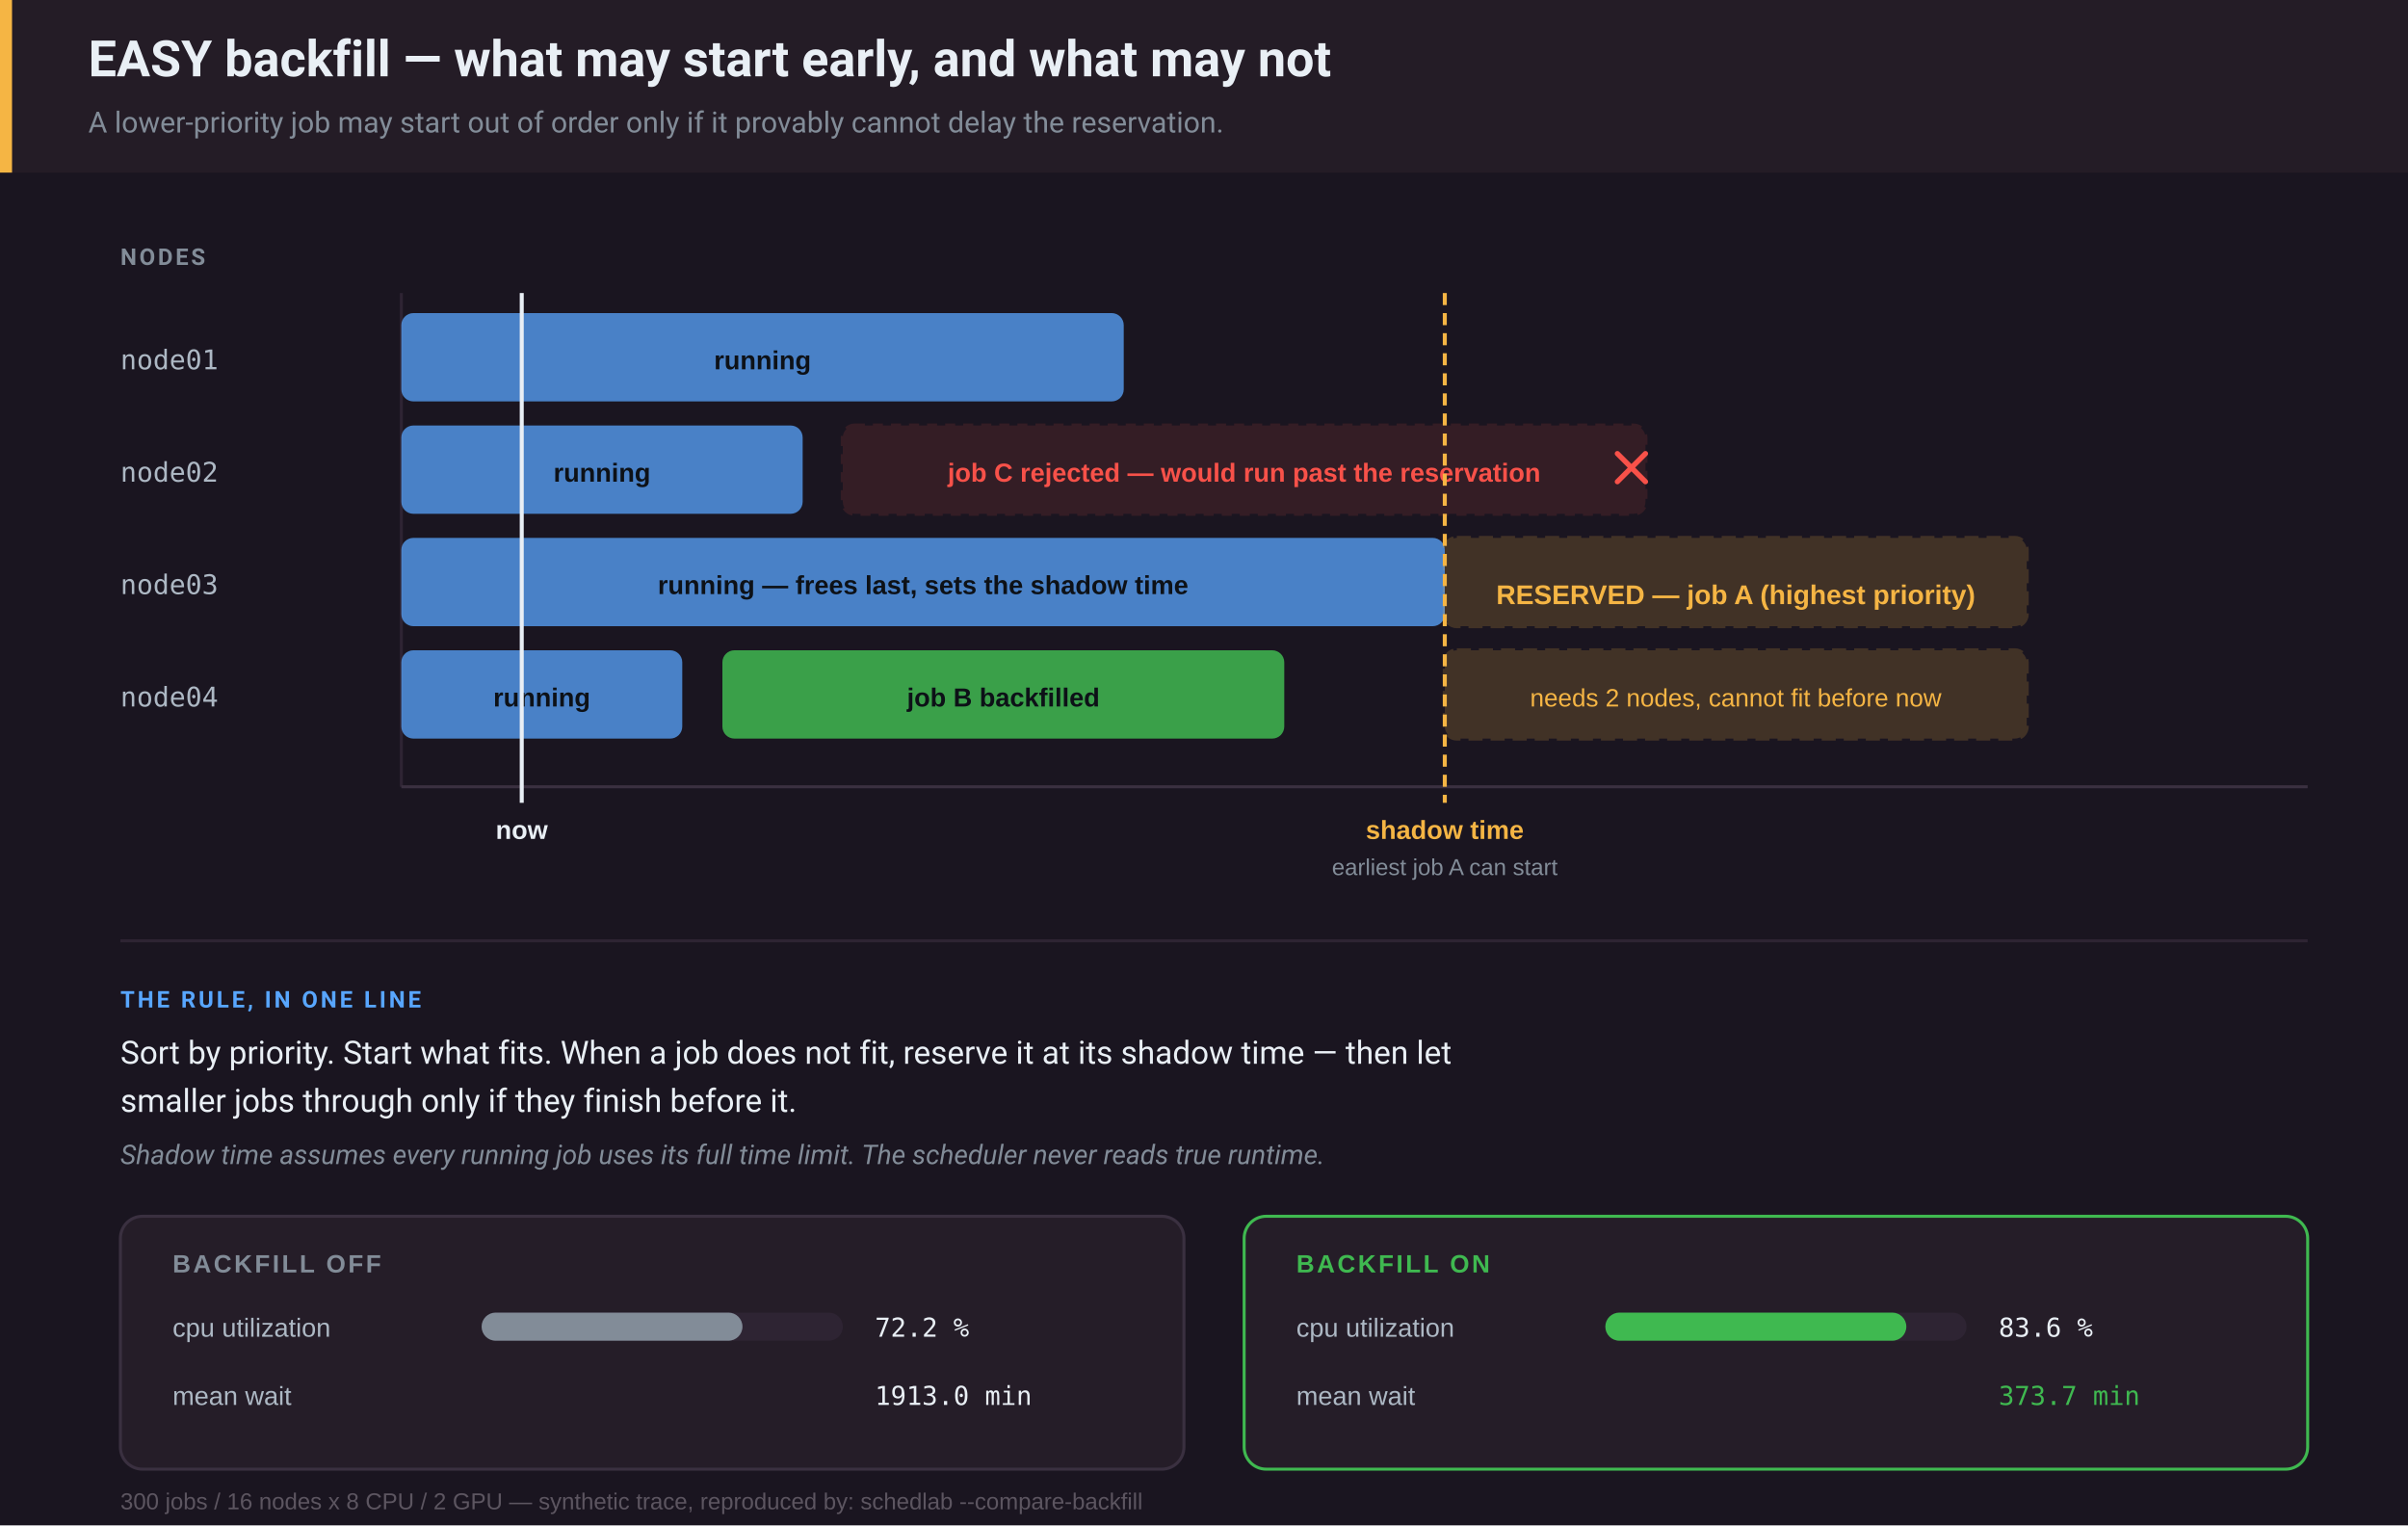
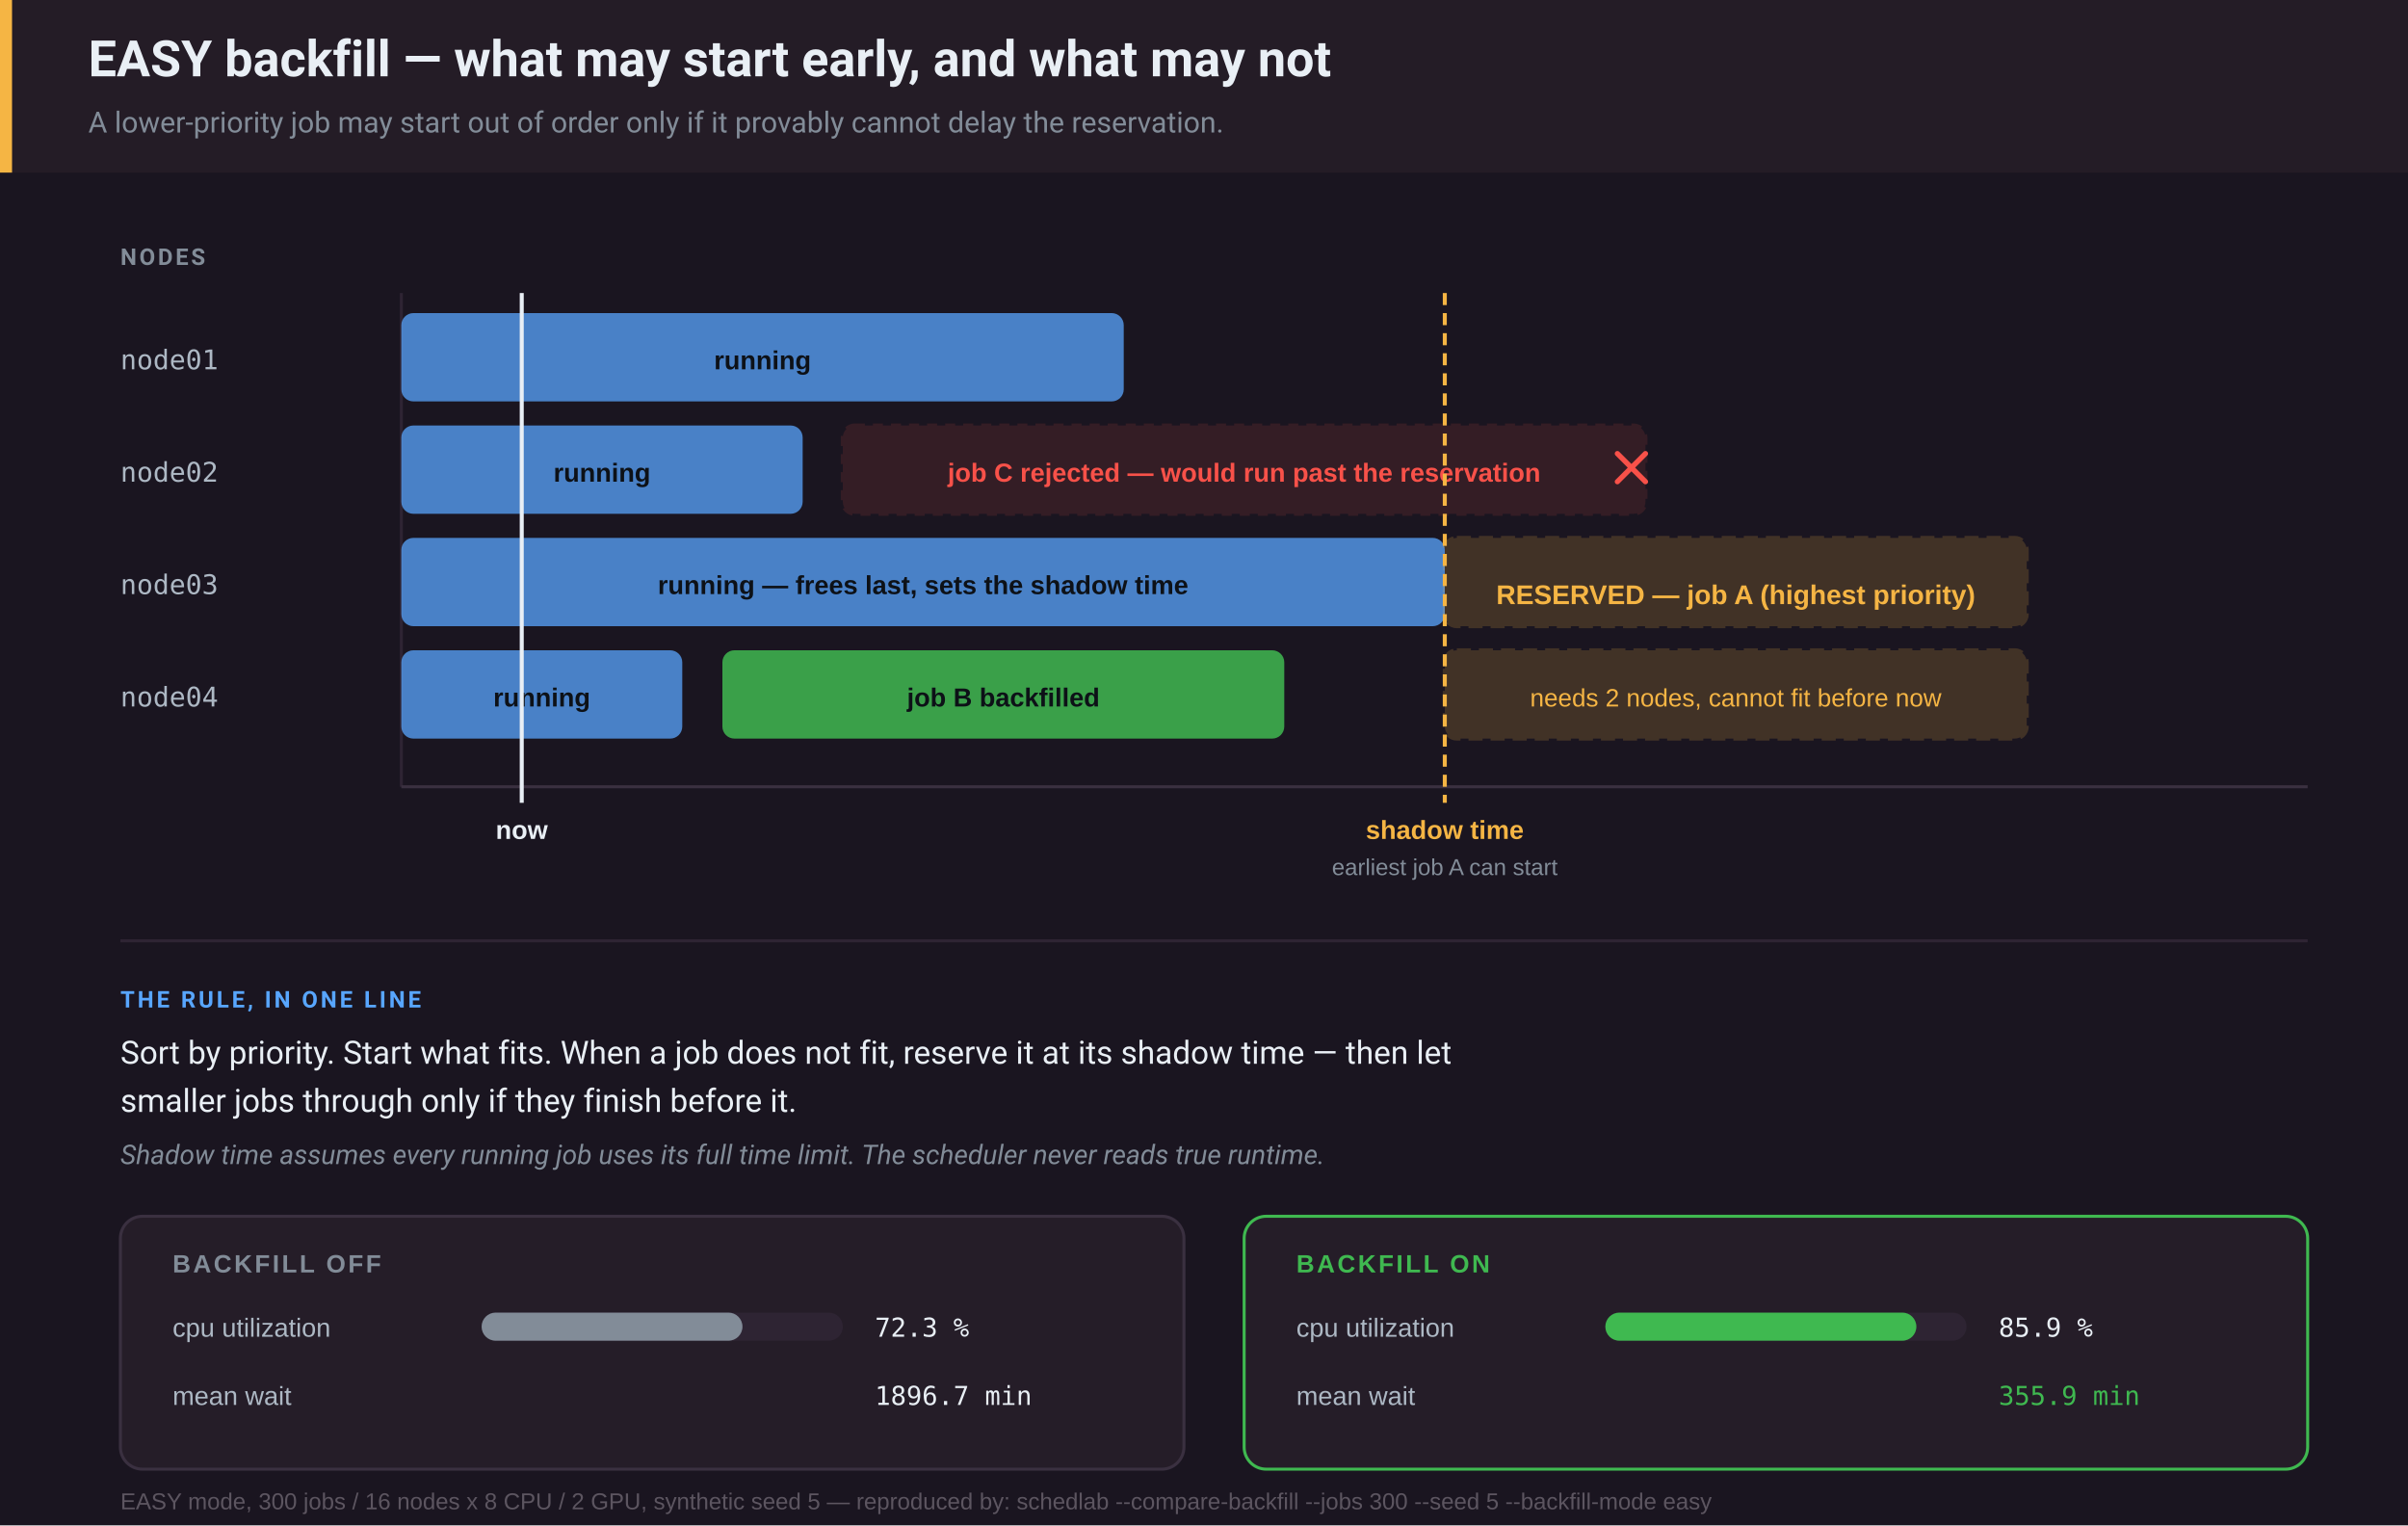
<svg xmlns="http://www.w3.org/2000/svg" width="1200" height="760" viewBox="0 0 1200 760" role="img" aria-labelledby="ttl dsc">
  <rect width="1200" height="760" fill="#1a1520" />
  <rect width="1200" height="86" fill="#241c26" />
  <rect width="6" height="86" fill="#f5b544" />
  <text x="44" y="38" font-family="ui-sans-serif,-apple-system,Segoe UI,Roboto,Helvetica,Arial,sans-serif" font-size="25" font-weight="700" fill="#e9eff5">EASY backfill — what may start early, and what may not</text>
  <text x="44" y="66" font-family="ui-sans-serif,-apple-system,Segoe UI,Roboto,Helvetica,Arial,sans-serif" font-size="14.5" fill="#828c98">A lower-priority job may start out of order only if it provably cannot delay the reservation.</text>
  <text x="60" y="132" font-family="ui-sans-serif,-apple-system,Segoe UI,Roboto,Arial,sans-serif" font-size="11.5" letter-spacing="1.3" font-weight="700" fill="#828c98">NODES</text>
  <line x1="200" y1="146" x2="200" y2="392" stroke="#2e2433" stroke-width="1.5" />
  <line x1="200" y1="392" x2="1150" y2="392" stroke="#3a3040" stroke-width="1.5" />
  <text x="60" y="184" font-family="ui-monospace,SFMono-Regular,Menlo,Consolas,monospace" font-size="13.5" fill="#adb8c4">node01</text>
  <text x="60" y="240" font-family="ui-monospace,SFMono-Regular,Menlo,Consolas,monospace" font-size="13.5" fill="#adb8c4">node02</text>
  <text x="60" y="296" font-family="ui-monospace,SFMono-Regular,Menlo,Consolas,monospace" font-size="13.5" fill="#adb8c4">node03</text>
  <text x="60" y="352" font-family="ui-monospace,SFMono-Regular,Menlo,Consolas,monospace" font-size="13.5" fill="#adb8c4">node04</text>
  <rect x="200" y="156" width="360" height="44" rx="6" fill="#58a6ff" opacity="0.75" />
  <text x="380" y="184" font-family="ui-sans-serif,Arial,sans-serif" font-size="13" fill="#0d1117" font-weight="600" text-anchor="middle">running</text>
  <rect x="200" y="212" width="200" height="44" rx="6" fill="#58a6ff" opacity="0.75" />
  <text x="300" y="240" font-family="ui-sans-serif,Arial,sans-serif" font-size="13" fill="#0d1117" font-weight="600" text-anchor="middle">running</text>
  <rect x="200" y="268" width="520" height="44" rx="6" fill="#58a6ff" opacity="0.75" />
  <text x="460" y="296" font-family="ui-sans-serif,Arial,sans-serif" font-size="13" fill="#0d1117" font-weight="600" text-anchor="middle">running — frees last, sets the shadow time</text>
  <rect x="200" y="324" width="140" height="44" rx="6" fill="#58a6ff" opacity="0.75" />
  <text x="270" y="352" font-family="ui-sans-serif,Arial,sans-serif" font-size="13" fill="#0d1117" font-weight="600" text-anchor="middle">running</text>
  <rect x="720" y="268" width="290" height="44" rx="6" fill="#f5b544" opacity="0.18" stroke="#f5b544" stroke-width="2" stroke-dasharray="7 4" />
  <rect x="720" y="324" width="290" height="44" rx="6" fill="#f5b544" opacity="0.18" stroke="#f5b544" stroke-width="2" stroke-dasharray="7 4" />
  <text x="865" y="301" font-family="ui-sans-serif,Arial,sans-serif" font-size="13.5" fill="#f5b544" font-weight="700" text-anchor="middle">RESERVED — job A (highest priority)</text>
  <text x="865" y="352" font-family="ui-sans-serif,Arial,sans-serif" font-size="12.5" fill="#f5b544" text-anchor="middle">needs 2 nodes, cannot fit before now</text>
  <rect x="360" y="324" width="280" height="44" rx="6" fill="#3fb950" opacity="0.85">
    <animate attributeName="opacity" values="0.85;0.42;0.85" dur="2.2s" repeatCount="indefinite" />
  </rect>
  <text x="500" y="352" font-family="ui-sans-serif,Arial,sans-serif" font-size="13" fill="#0d1117" font-weight="700" text-anchor="middle">job B backfilled</text>
  <rect x="420" y="212" width="400" height="44" rx="6" fill="#f85149" opacity="0.12" stroke="#f85149" stroke-width="2" stroke-dasharray="5 4" />
  <text x="620" y="240" font-family="ui-sans-serif,Arial,sans-serif" font-size="13" fill="#f85149" font-weight="600" text-anchor="middle">job C rejected — would run past the reservation</text>
  <path d="M806,226 L820,240 M820,226 L806,240" stroke="#f85149" stroke-width="2.6" stroke-linecap="round" fill="none">
    <animate attributeName="opacity" values="1;0.3;1" dur="1.6s" repeatCount="indefinite" />
  </path>
  <line x1="260" y1="146" x2="260" y2="400" stroke="#e9eff5" stroke-width="2" />
  <text x="260" y="418" font-family="ui-sans-serif,Arial,sans-serif" font-size="13" fill="#e9eff5" font-weight="700" text-anchor="middle">now</text>
  <line x1="720" y1="146" x2="720" y2="400" stroke="#f5b544" stroke-width="2" stroke-dasharray="6 4" />
  <text x="720" y="418" font-family="ui-sans-serif,Arial,sans-serif" font-size="13" fill="#f5b544" font-weight="700" text-anchor="middle">shadow time</text>
  <text x="720" y="436" font-family="ui-sans-serif,Arial,sans-serif" font-size="11.5" fill="#828c98" text-anchor="middle">earliest job A can start</text>
  <line x1="260" y1="146" x2="260" y2="392" stroke="#58a6ff" stroke-width="2" opacity="0">
    <animate attributeName="x1" values="260;1140" dur="6s" repeatCount="indefinite" />
    <animate attributeName="x2" values="260;1140" dur="6s" repeatCount="indefinite" />
    <animate attributeName="opacity" values="0;0.5;0.5;0" keyTimes="0;0.05;0.9;1" dur="6s" repeatCount="indefinite" />
  </line>
  <rect x="60" y="468" width="1090" height="1.5" fill="#2e2433" />
  <text x="60" y="502" font-family="ui-sans-serif,-apple-system,Segoe UI,Roboto,Arial,sans-serif" font-size="11.5" letter-spacing="1.4" font-weight="700" fill="#58a6ff">THE RULE, IN ONE LINE</text>
  <text x="60" y="530" font-family="ui-sans-serif,-apple-system,Segoe UI,Roboto,Arial,sans-serif" font-size="16" fill="#e9eff5">Sort by priority. Start what fits. When a job does not fit, reserve it at its shadow time — then let</text>
  <text x="60" y="554" font-family="ui-sans-serif,-apple-system,Segoe UI,Roboto,Arial,sans-serif" font-size="16" fill="#e9eff5">smaller jobs through only if they finish before it.</text>
  <text x="60" y="580" font-family="ui-sans-serif,-apple-system,Segoe UI,Roboto,Arial,sans-serif" font-size="13.5" font-style="italic" fill="#828c98">Shadow time assumes every running job uses its full time limit. The scheduler never reads true runtime.</text>
  <rect x="60" y="606" width="530" height="126" rx="11" fill="#251d28" stroke="#3a3040" stroke-width="1.5" />
  <text x="86" y="634" font-family="ui-sans-serif,Arial,sans-serif" font-size="12.5" letter-spacing="1.2" font-weight="700" fill="#828c98">BACKFILL OFF</text>
  <text x="86" y="666" font-family="ui-sans-serif,Arial,sans-serif" font-size="13" fill="#adb8c4">cpu utilization</text>
  <rect x="240" y="654" width="180" height="14" rx="7" fill="#2e2433" />
  <rect x="240" y="654" width="130" height="14" rx="7" fill="#828c98" />
-   <text x="436" y="666" font-family="ui-monospace,Menlo,monospace" font-size="13" fill="#e9eff5">72.2 %</text>
+   <text x="436" y="666" font-family="ui-monospace,Menlo,monospace" font-size="13" fill="#e9eff5">72.3 %</text>
  <text x="86" y="700" font-family="ui-sans-serif,Arial,sans-serif" font-size="13" fill="#adb8c4">mean wait</text>
-   <text x="436" y="700" font-family="ui-monospace,Menlo,monospace" font-size="13" fill="#e9eff5">1913.0 min</text>
+   <text x="436" y="700" font-family="ui-monospace,Menlo,monospace" font-size="13" fill="#e9eff5">1896.7 min</text>
  <rect x="620" y="606" width="530" height="126" rx="11" fill="#251d28" stroke="#3fb950" stroke-width="1.5" />
  <text x="646" y="634" font-family="ui-sans-serif,Arial,sans-serif" font-size="12.5" letter-spacing="1.2" font-weight="700" fill="#3fb950">BACKFILL ON</text>
  <text x="646" y="666" font-family="ui-sans-serif,Arial,sans-serif" font-size="13" fill="#adb8c4">cpu utilization</text>
  <rect x="800" y="654" width="180" height="14" rx="7" fill="#2e2433" />
-   <rect x="800" y="654" width="150" height="14" rx="7" fill="#3fb950" />
-   <text x="996" y="666" font-family="ui-monospace,Menlo,monospace" font-size="13" fill="#e9eff5">83.6 %</text>
+   <rect x="800" y="654" width="155" height="14" rx="7" fill="#3fb950" />
+   <text x="996" y="666" font-family="ui-monospace,Menlo,monospace" font-size="13" fill="#e9eff5">85.9 %</text>
  <text x="646" y="700" font-family="ui-sans-serif,Arial,sans-serif" font-size="13" fill="#adb8c4">mean wait</text>
-   <text x="996" y="700" font-family="ui-monospace,Menlo,monospace" font-size="13" fill="#3fb950">373.7 min</text>
-   <text x="60" y="752" font-family="ui-sans-serif,Arial,sans-serif" font-size="11.5" fill="#5c5560">300 jobs / 16 nodes x 8 CPU / 2 GPU — synthetic trace, reproduced by: schedlab --compare-backfill</text>
+   <text x="996" y="700" font-family="ui-monospace,Menlo,monospace" font-size="13" fill="#3fb950">355.9 min</text>
+   <text x="60" y="752" font-family="ui-sans-serif,Arial,sans-serif" font-size="11.5" fill="#5c5560">EASY mode, 300 jobs / 16 nodes x 8 CPU / 2 GPU, synthetic seed 5 — reproduced by: schedlab --compare-backfill --jobs 300 --seed 5 --backfill-mode easy</text>
</svg>
